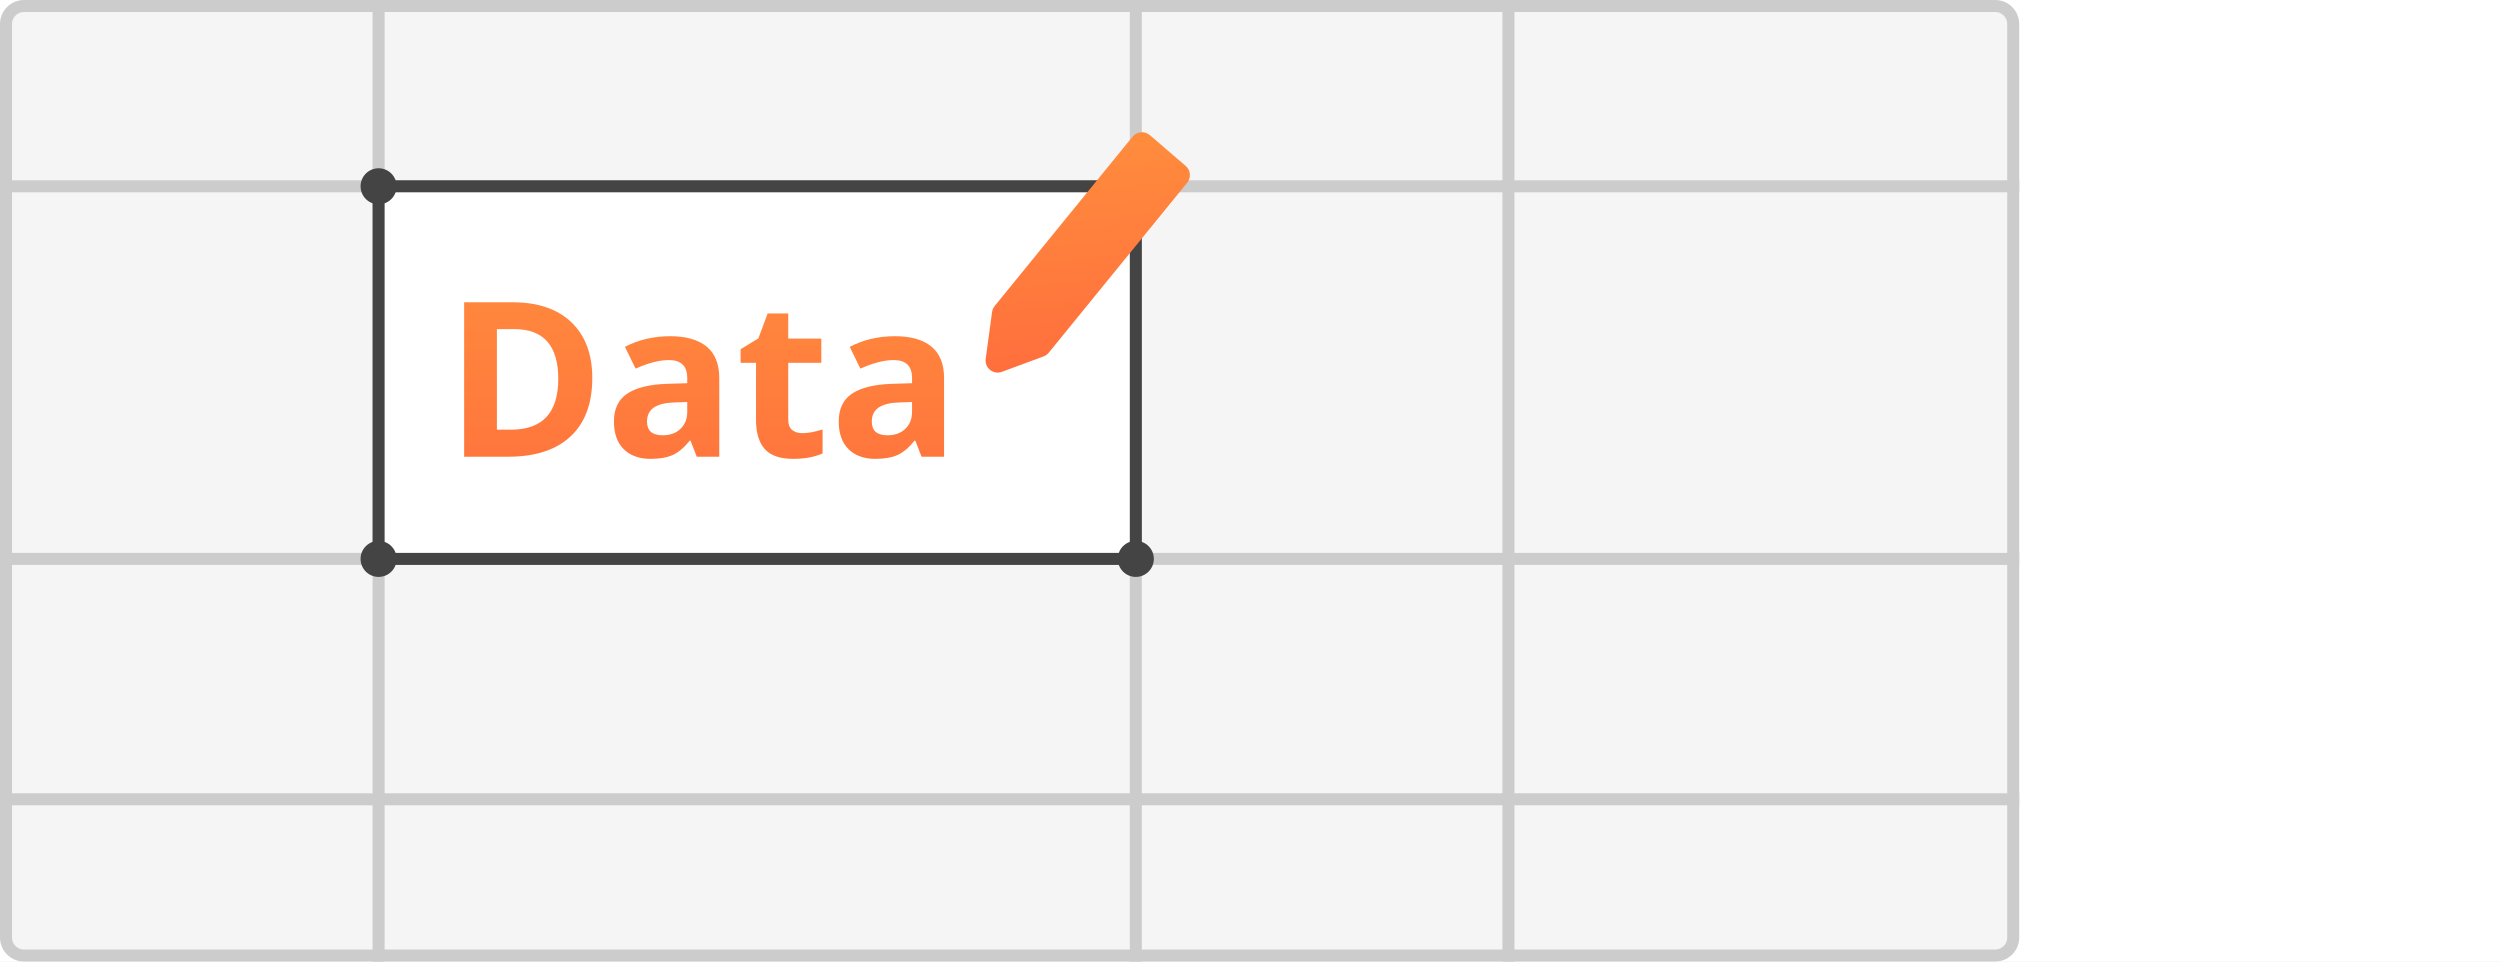
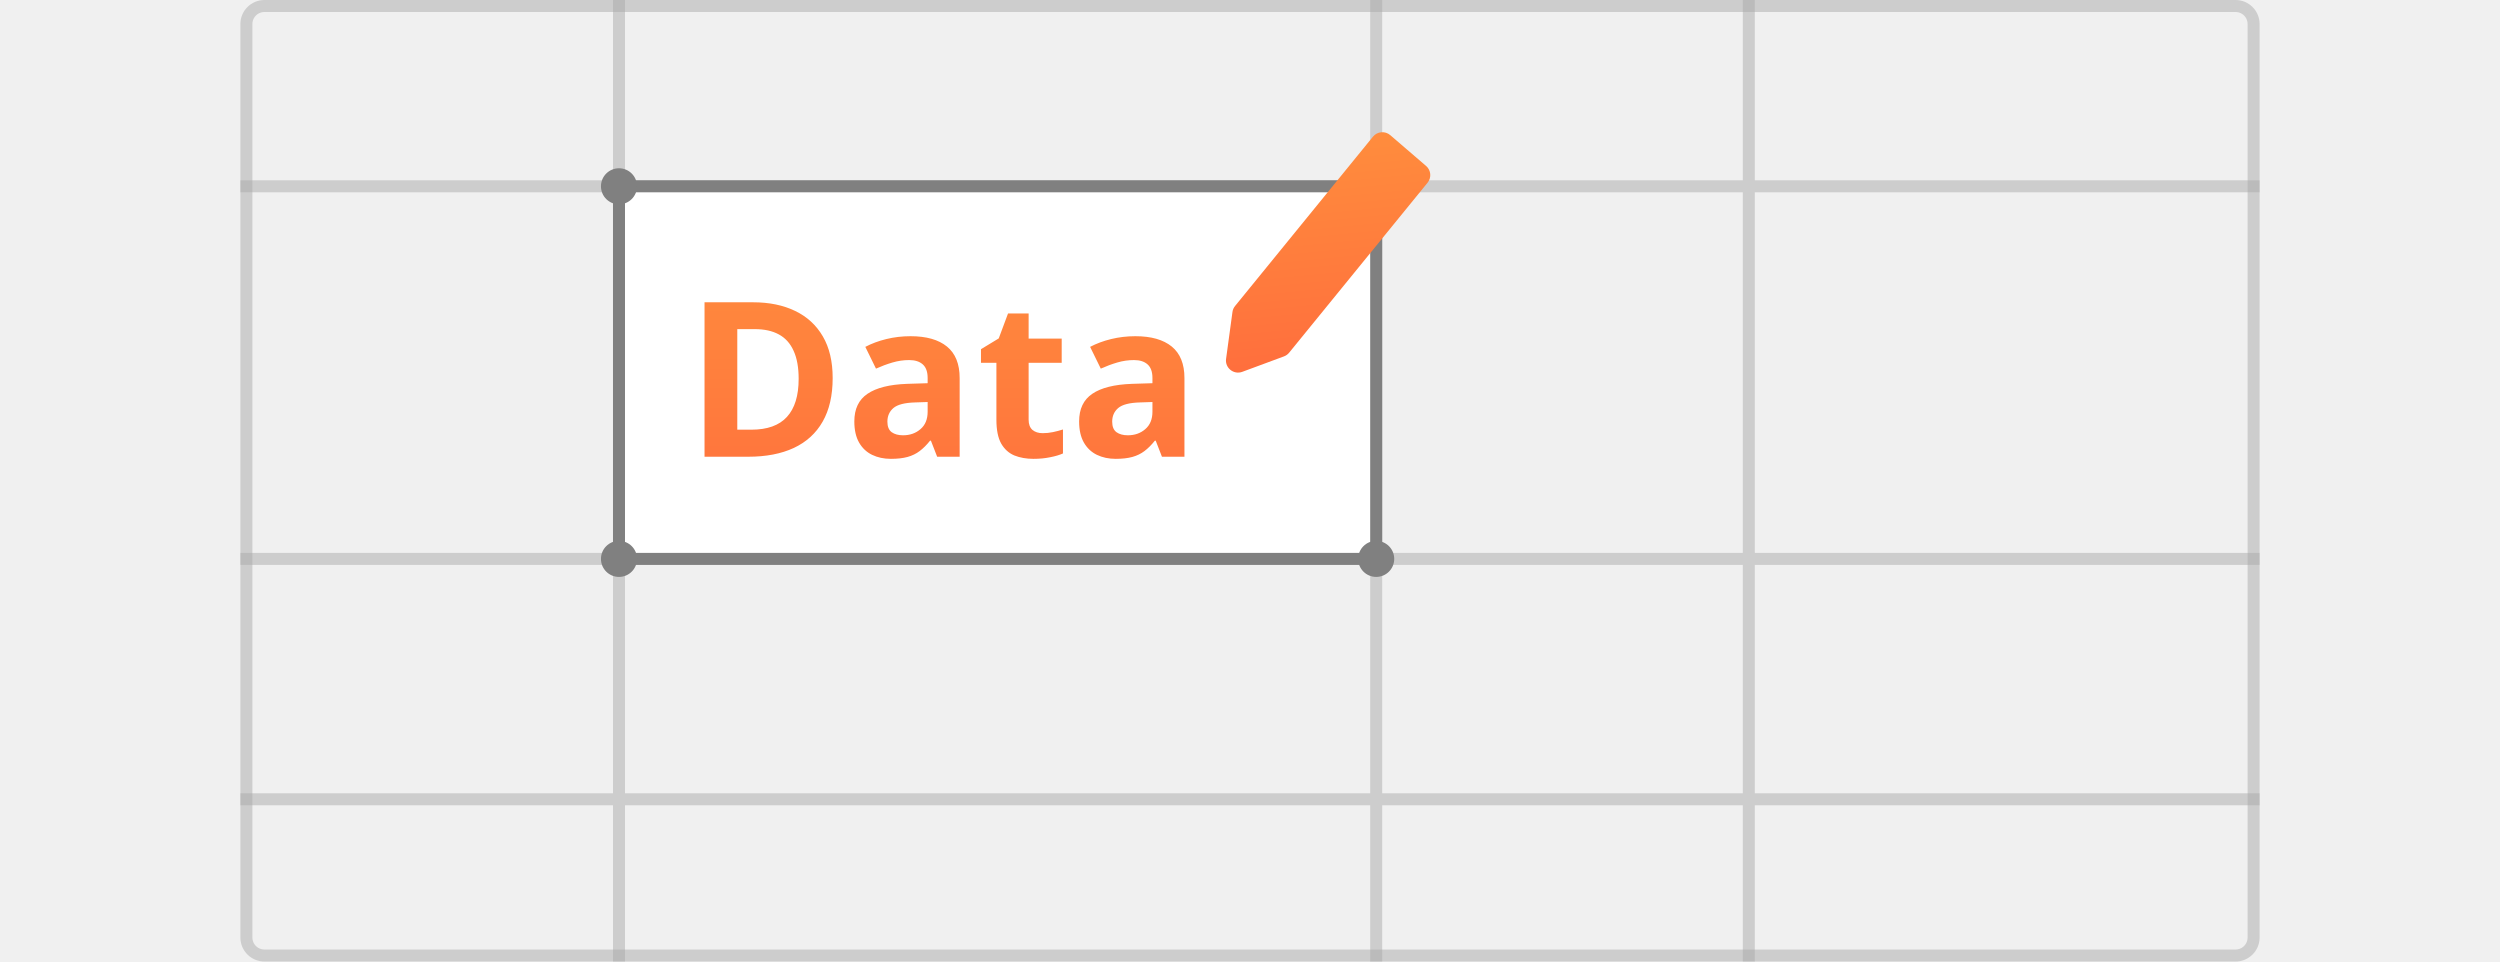
<svg xmlns="http://www.w3.org/2000/svg" width="208" height="80" viewBox="0 0 208 80" fill="none">
-   <rect width="208" height="80" fill="white" />
-   <rect x="0.5" y="0.5" width="167" height="79" rx="1.5" fill="#F5F5F5" stroke="#CCCCCC" />
-   <line y1="15.5" x2="168" y2="15.5" stroke="#CCCCCC" />
-   <line x1="125.5" y1="2.18557e-08" x2="125.5" y2="80" stroke="#CCCCCC" />
-   <line x1="94.5" y1="2.18557e-08" x2="94.5" y2="80" stroke="#CCCCCC" />
-   <line y1="46.5" x2="168" y2="46.5" stroke="#CCCCCC" />
-   <line y1="66.5" x2="168" y2="66.5" stroke="#CCCCCC" />
-   <line x1="31.5" y1="2.18557e-08" x2="31.5" y2="80" stroke="#CCCCCC" />
-   <rect x="31.5" y="15.5" width="63" height="31" fill="white" stroke="#444444" />
-   <circle cx="31.5" cy="15.5" r="1.5" fill="#444444" />
-   <circle cx="31.5" cy="46.5" r="1.5" fill="#444444" />
-   <circle cx="94.5" cy="15.5" r="1.5" fill="#444444" />
-   <circle cx="94.5" cy="46.5" r="1.5" fill="#444444" />
-   <path d="M49.278 31.452C49.278 33.567 48.675 35.188 47.468 36.312C46.267 37.438 44.529 38 42.256 38H38.617V25.15H42.651C44.749 25.15 46.378 25.704 47.538 26.811C48.698 27.919 49.278 29.466 49.278 31.452ZM46.448 31.523C46.448 28.763 45.23 27.383 42.792 27.383H41.342V35.75H42.511C45.136 35.75 46.448 34.341 46.448 31.523ZM57.971 38L57.452 36.664H57.382C56.931 37.232 56.465 37.628 55.984 37.851C55.51 38.067 54.889 38.176 54.121 38.176C53.178 38.176 52.434 37.906 51.889 37.367C51.35 36.828 51.08 36.06 51.08 35.065C51.08 34.022 51.443 33.254 52.17 32.762C52.902 32.264 54.004 31.988 55.475 31.936L57.18 31.883V31.452C57.18 30.456 56.67 29.958 55.65 29.958C54.865 29.958 53.942 30.195 52.882 30.67L51.994 28.859C53.125 28.268 54.379 27.972 55.756 27.972C57.074 27.972 58.085 28.259 58.788 28.833C59.491 29.407 59.843 30.28 59.843 31.452V38H57.971ZM57.18 33.447L56.143 33.482C55.363 33.506 54.783 33.647 54.402 33.904C54.022 34.162 53.831 34.555 53.831 35.082C53.831 35.838 54.265 36.216 55.132 36.216C55.753 36.216 56.248 36.037 56.617 35.68C56.992 35.322 57.18 34.848 57.18 34.256V33.447ZM66.751 36.04C67.22 36.04 67.782 35.938 68.439 35.732V37.727C67.77 38.026 66.95 38.176 65.978 38.176C64.905 38.176 64.123 37.906 63.631 37.367C63.145 36.822 62.901 36.008 62.901 34.924V30.186H61.618V29.053L63.095 28.156L63.868 26.082H65.582V28.174H68.333V30.186H65.582V34.924C65.582 35.305 65.688 35.586 65.898 35.768C66.115 35.949 66.399 36.04 66.751 36.04ZM76.674 38L76.155 36.664H76.085C75.634 37.232 75.168 37.628 74.688 37.851C74.213 38.067 73.592 38.176 72.824 38.176C71.881 38.176 71.137 37.906 70.592 37.367C70.053 36.828 69.783 36.06 69.783 35.065C69.783 34.022 70.147 33.254 70.873 32.762C71.606 32.264 72.707 31.988 74.178 31.936L75.883 31.883V31.452C75.883 30.456 75.373 29.958 74.353 29.958C73.568 29.958 72.645 30.195 71.585 30.67L70.697 28.859C71.828 28.268 73.082 27.972 74.459 27.972C75.777 27.972 76.788 28.259 77.491 28.833C78.194 29.407 78.546 30.28 78.546 31.452V38H76.674ZM75.883 33.447L74.846 33.482C74.066 33.506 73.486 33.647 73.106 33.904C72.725 34.162 72.534 34.555 72.534 35.082C72.534 35.838 72.968 36.216 73.835 36.216C74.456 36.216 74.951 36.037 75.32 35.68C75.695 35.322 75.883 34.848 75.883 34.256V33.447Z" fill="url(#paint0_linear)" />
-   <path d="M87.257 29.343L98.775 15.2C99.118 14.779 99.063 14.162 98.651 13.808L95.67 11.244C95.24 10.874 94.588 10.931 94.23 11.371L82.755 25.461C82.639 25.604 82.564 25.776 82.54 25.959L82.01 29.861C81.907 30.612 82.646 31.2 83.359 30.936L86.826 29.652C86.995 29.589 87.144 29.483 87.257 29.343Z" fill="url(#paint1_linear)" />
+   <rect opacity="0.5" x="20.5" y="0.5" width="167" height="79" rx="1.5" stroke="#AAAAAA" />
+   <g opacity="0.5">
+     <line x1="20" y1="15.5" x2="188" y2="15.5" stroke="#AAAAAA" />
+     <line x1="145.5" y1="2.18557e-08" x2="145.5" y2="80" stroke="#AAAAAA" />
+     <line x1="114.5" y1="2.18557e-08" x2="114.5" y2="80" stroke="#AAAAAA" />
+     <line x1="20" y1="46.5" x2="188" y2="46.5" stroke="#AAAAAA" />
+     <line x1="20" y1="66.5" x2="188" y2="66.5" stroke="#AAAAAA" />
+     <line x1="51.5" y1="2.18557e-08" x2="51.5" y2="80" stroke="#AAAAAA" />
+   </g>
+   <rect x="51.5" y="15.5" width="63" height="31" fill="white" stroke="#808080" />
+   <circle cx="51.5" cy="15.5" r="1.5" fill="#808080" />
+   <circle cx="51.5" cy="46.5" r="1.5" fill="#808080" />
+   <circle cx="114.5" cy="15.5" r="1.5" fill="#808080" />
+   <circle cx="114.5" cy="46.5" r="1.5" fill="#808080" />
+   <path d="M69.278 31.452C69.278 32.899 69 34.109 68.443 35.082C67.893 36.049 67.093 36.778 66.044 37.27C64.995 37.757 63.732 38 62.256 38H58.617V25.15H62.651C63.999 25.15 65.168 25.391 66.158 25.871C67.148 26.346 67.916 27.052 68.461 27.989C69.006 28.921 69.278 30.075 69.278 31.452ZM66.448 31.523C66.448 30.573 66.308 29.794 66.026 29.185C65.751 28.569 65.341 28.115 64.796 27.822C64.257 27.529 63.589 27.383 62.792 27.383H61.342V35.75H62.511C63.841 35.75 64.828 35.395 65.473 34.687C66.123 33.977 66.448 32.923 66.448 31.523ZM75.756 27.972C77.074 27.972 78.085 28.259 78.788 28.833C79.491 29.407 79.843 30.28 79.843 31.452V38H77.971L77.452 36.664H77.382C77.101 37.016 76.814 37.303 76.52 37.525C76.228 37.748 75.891 37.912 75.51 38.018C75.129 38.123 74.666 38.176 74.121 38.176C73.541 38.176 73.019 38.065 72.557 37.842C72.1 37.619 71.739 37.279 71.476 36.822C71.212 36.359 71.08 35.773 71.08 35.065C71.08 34.022 71.446 33.254 72.179 32.762C72.911 32.264 74.01 31.988 75.475 31.936L77.18 31.883V31.452C77.18 30.936 77.045 30.559 76.775 30.318C76.506 30.078 76.131 29.958 75.65 29.958C75.176 29.958 74.71 30.025 74.253 30.16C73.796 30.295 73.339 30.465 72.882 30.67L71.994 28.859C72.516 28.584 73.099 28.367 73.743 28.209C74.394 28.051 75.064 27.972 75.756 27.972ZM77.18 33.447L76.143 33.482C75.275 33.506 74.672 33.661 74.332 33.948C73.998 34.235 73.831 34.613 73.831 35.082C73.831 35.492 73.951 35.785 74.191 35.961C74.432 36.131 74.745 36.216 75.132 36.216C75.706 36.216 76.189 36.046 76.582 35.706C76.981 35.366 77.18 34.883 77.18 34.256V33.447ZM86.751 36.04C87.044 36.04 87.328 36.011 87.603 35.952C87.885 35.894 88.163 35.82 88.439 35.732V37.727C88.151 37.856 87.794 37.962 87.366 38.044C86.944 38.132 86.481 38.176 85.978 38.176C85.392 38.176 84.864 38.082 84.395 37.895C83.933 37.701 83.566 37.37 83.297 36.901C83.033 36.427 82.901 35.768 82.901 34.924V30.186H81.618V29.053L83.095 28.156L83.868 26.082H85.582V28.174H88.333V30.186H85.582V34.924C85.582 35.299 85.688 35.58 85.898 35.768C86.115 35.949 86.399 36.04 86.751 36.04ZM94.459 27.972C95.777 27.972 96.788 28.259 97.491 28.833C98.194 29.407 98.546 30.28 98.546 31.452V38H96.674L96.155 36.664H96.085C95.804 37.016 95.517 37.303 95.224 37.525C94.931 37.748 94.594 37.912 94.213 38.018C93.832 38.123 93.369 38.176 92.824 38.176C92.244 38.176 91.723 38.065 91.26 37.842C90.803 37.619 90.442 37.279 90.179 36.822C89.915 36.359 89.783 35.773 89.783 35.065C89.783 34.022 90.149 33.254 90.882 32.762C91.614 32.264 92.713 31.988 94.178 31.936L95.883 31.883V31.452C95.883 30.936 95.748 30.559 95.478 30.318C95.209 30.078 94.834 29.958 94.353 29.958C93.879 29.958 93.413 30.025 92.956 30.16C92.499 30.295 92.042 30.465 91.585 30.67L90.697 28.859C91.219 28.584 91.802 28.367 92.446 28.209C93.097 28.051 93.768 27.972 94.459 27.972ZM95.883 33.447L94.846 33.482C93.978 33.506 93.375 33.661 93.035 33.948C92.701 34.235 92.534 34.613 92.534 35.082C92.534 35.492 92.654 35.785 92.894 35.961C93.135 36.131 93.448 36.216 93.835 36.216C94.409 36.216 94.893 36.046 95.285 35.706C95.684 35.366 95.883 34.883 95.883 34.256V33.447Z" fill="url(#paint0_linear_1503_8093)" />
+   <path d="M107.257 29.343L118.775 15.2C119.118 14.779 119.063 14.162 118.651 13.808L115.67 11.244C115.24 10.874 114.588 10.931 114.23 11.371L102.756 25.461C102.639 25.604 102.564 25.776 102.54 25.959L102.009 29.861C101.907 30.612 102.646 31.2 103.359 30.936L106.826 29.652C106.995 29.589 107.144 29.483 107.257 29.343Z" fill="url(#paint1_linear_1503_8093)" />
  <defs>
-     <linearGradient id="paint0_linear" x1="58.5" y1="19" x2="58.5" y2="44" gradientUnits="userSpaceOnUse">
+     <linearGradient id="paint0_linear_1503_8093" x1="78.5" y1="19" x2="78.5" y2="44" gradientUnits="userSpaceOnUse">
      <stop stop-color="#FF8E3D" />
      <stop offset="1" stop-color="#FF6F3D" />
    </linearGradient>
-     <linearGradient id="paint1_linear" x1="89.322" y1="10.612" x2="91.22" y2="29.868" gradientUnits="userSpaceOnUse">
+     <linearGradient id="paint1_linear_1503_8093" x1="109.322" y1="10.612" x2="111.22" y2="29.868" gradientUnits="userSpaceOnUse">
      <stop stop-color="#FF8E3D" />
      <stop offset="1" stop-color="#FF6F3D" />
    </linearGradient>
  </defs>
</svg>
